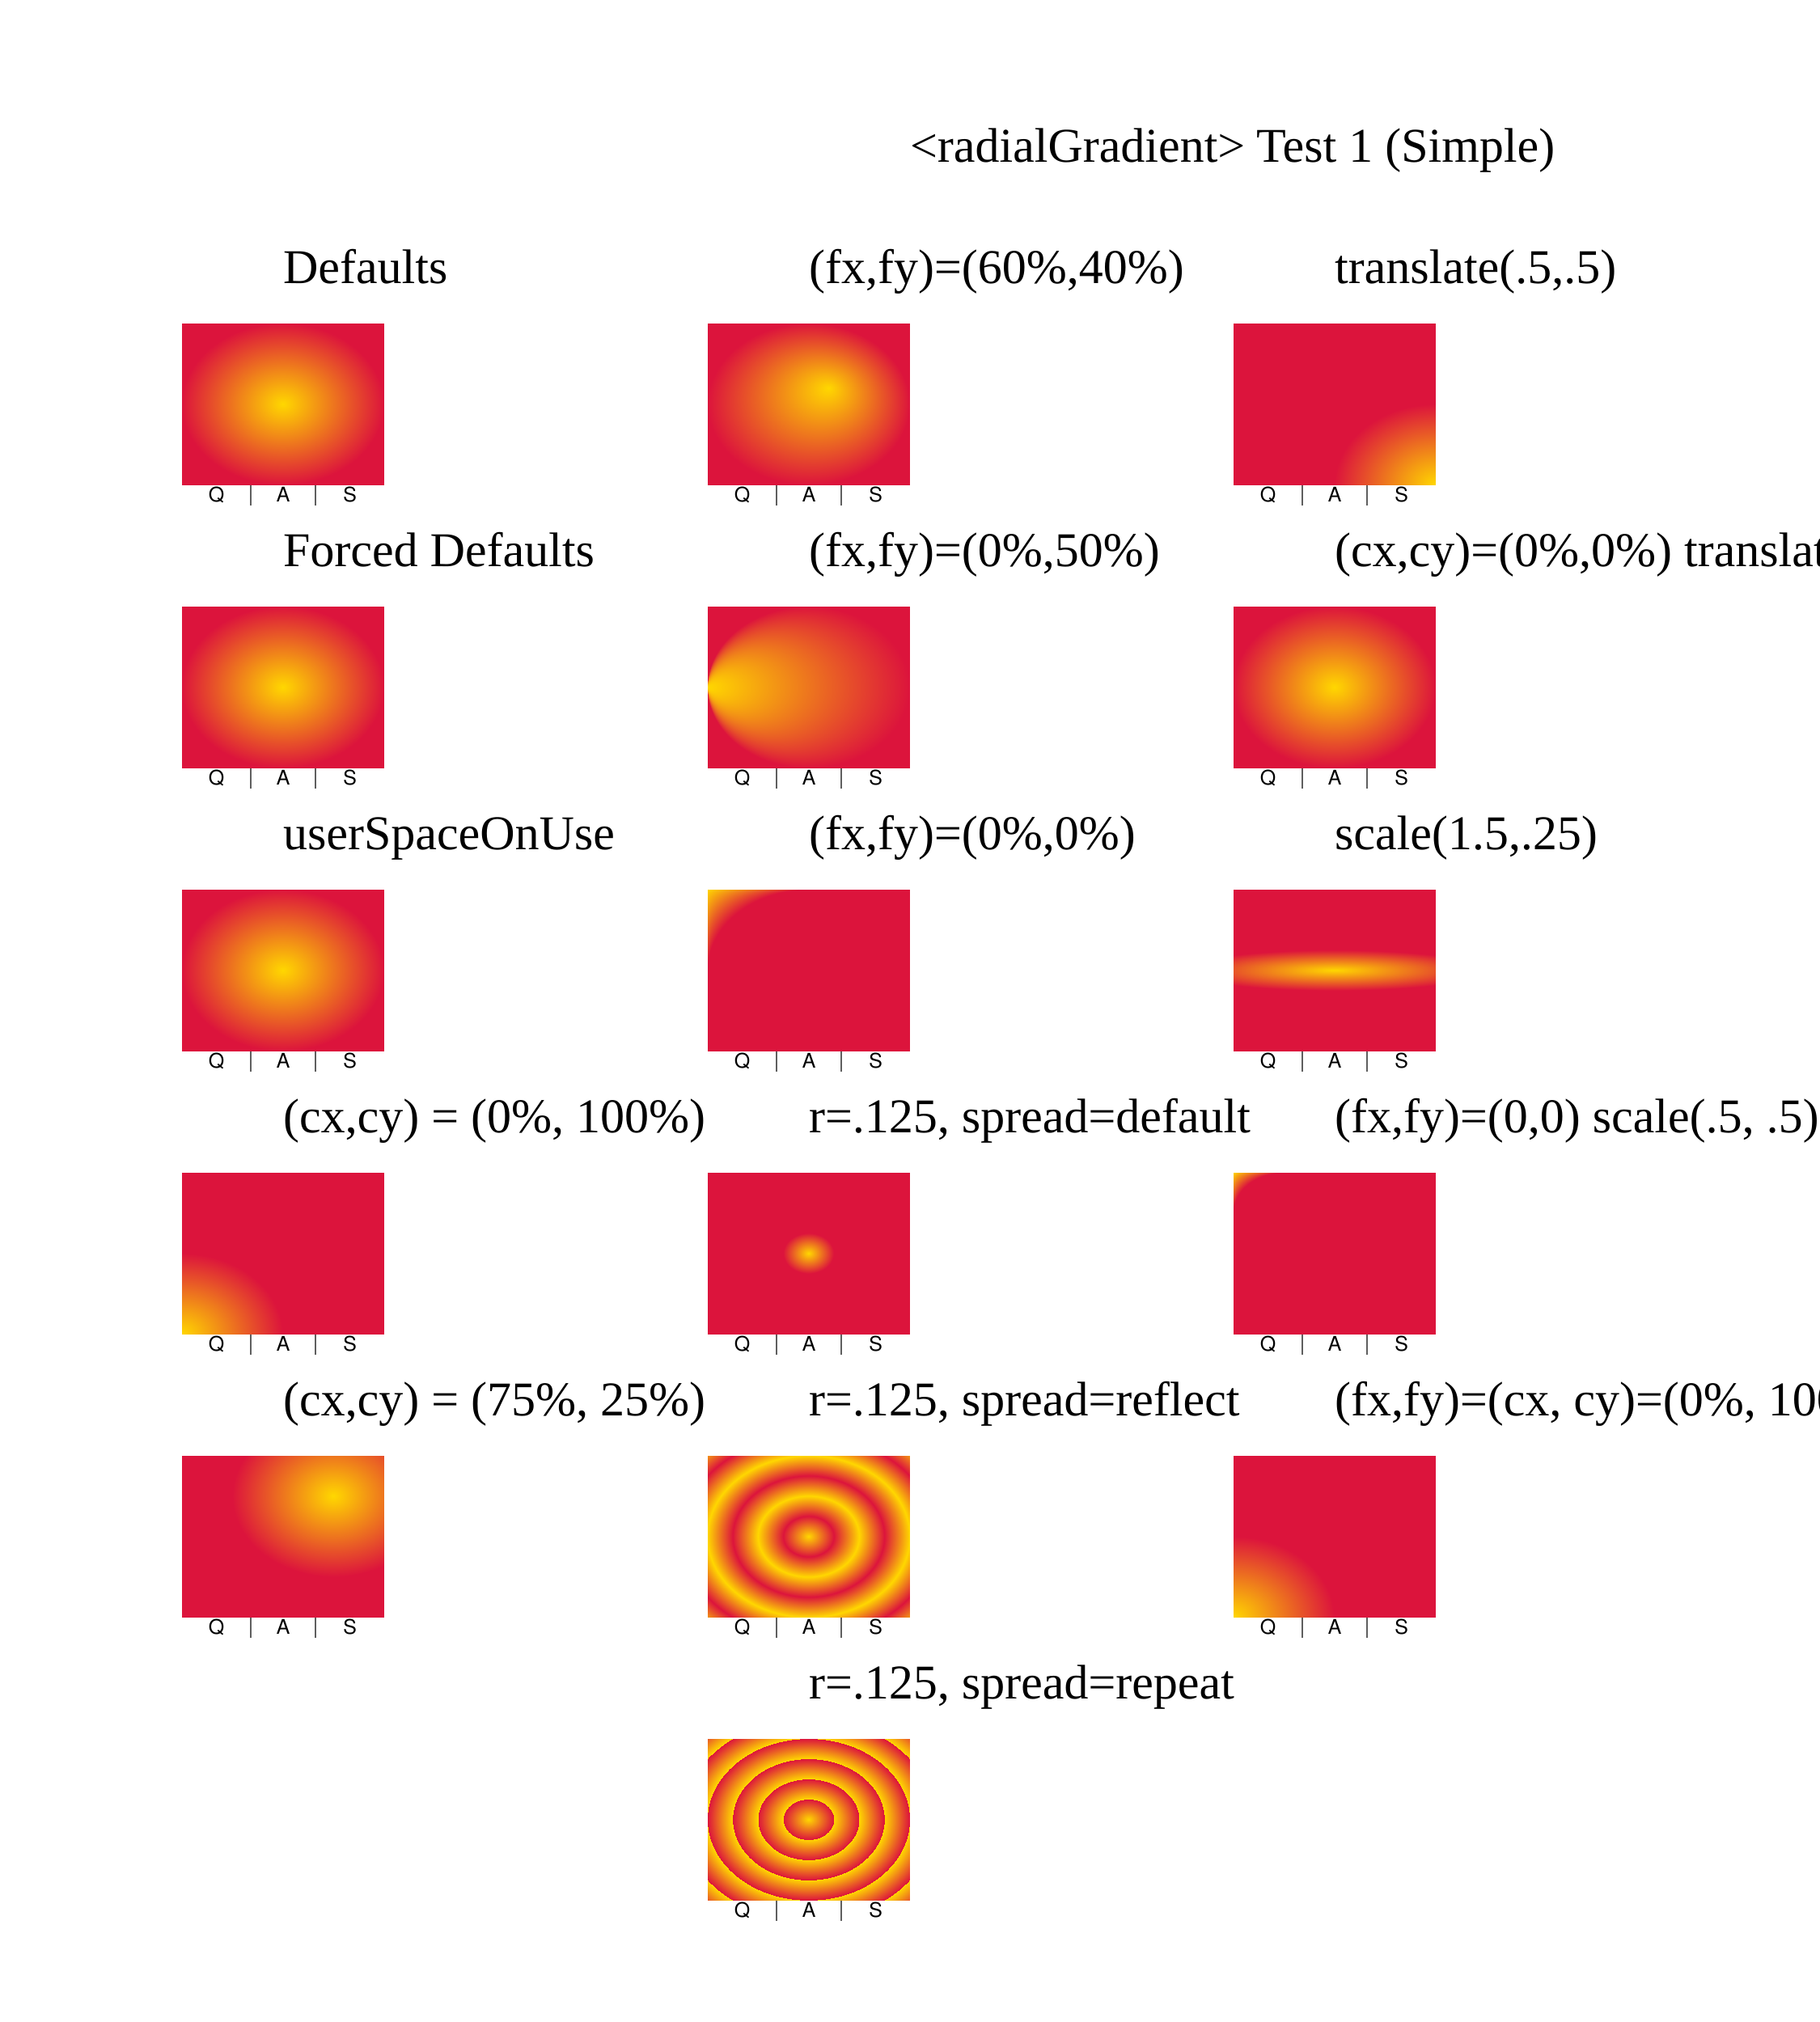
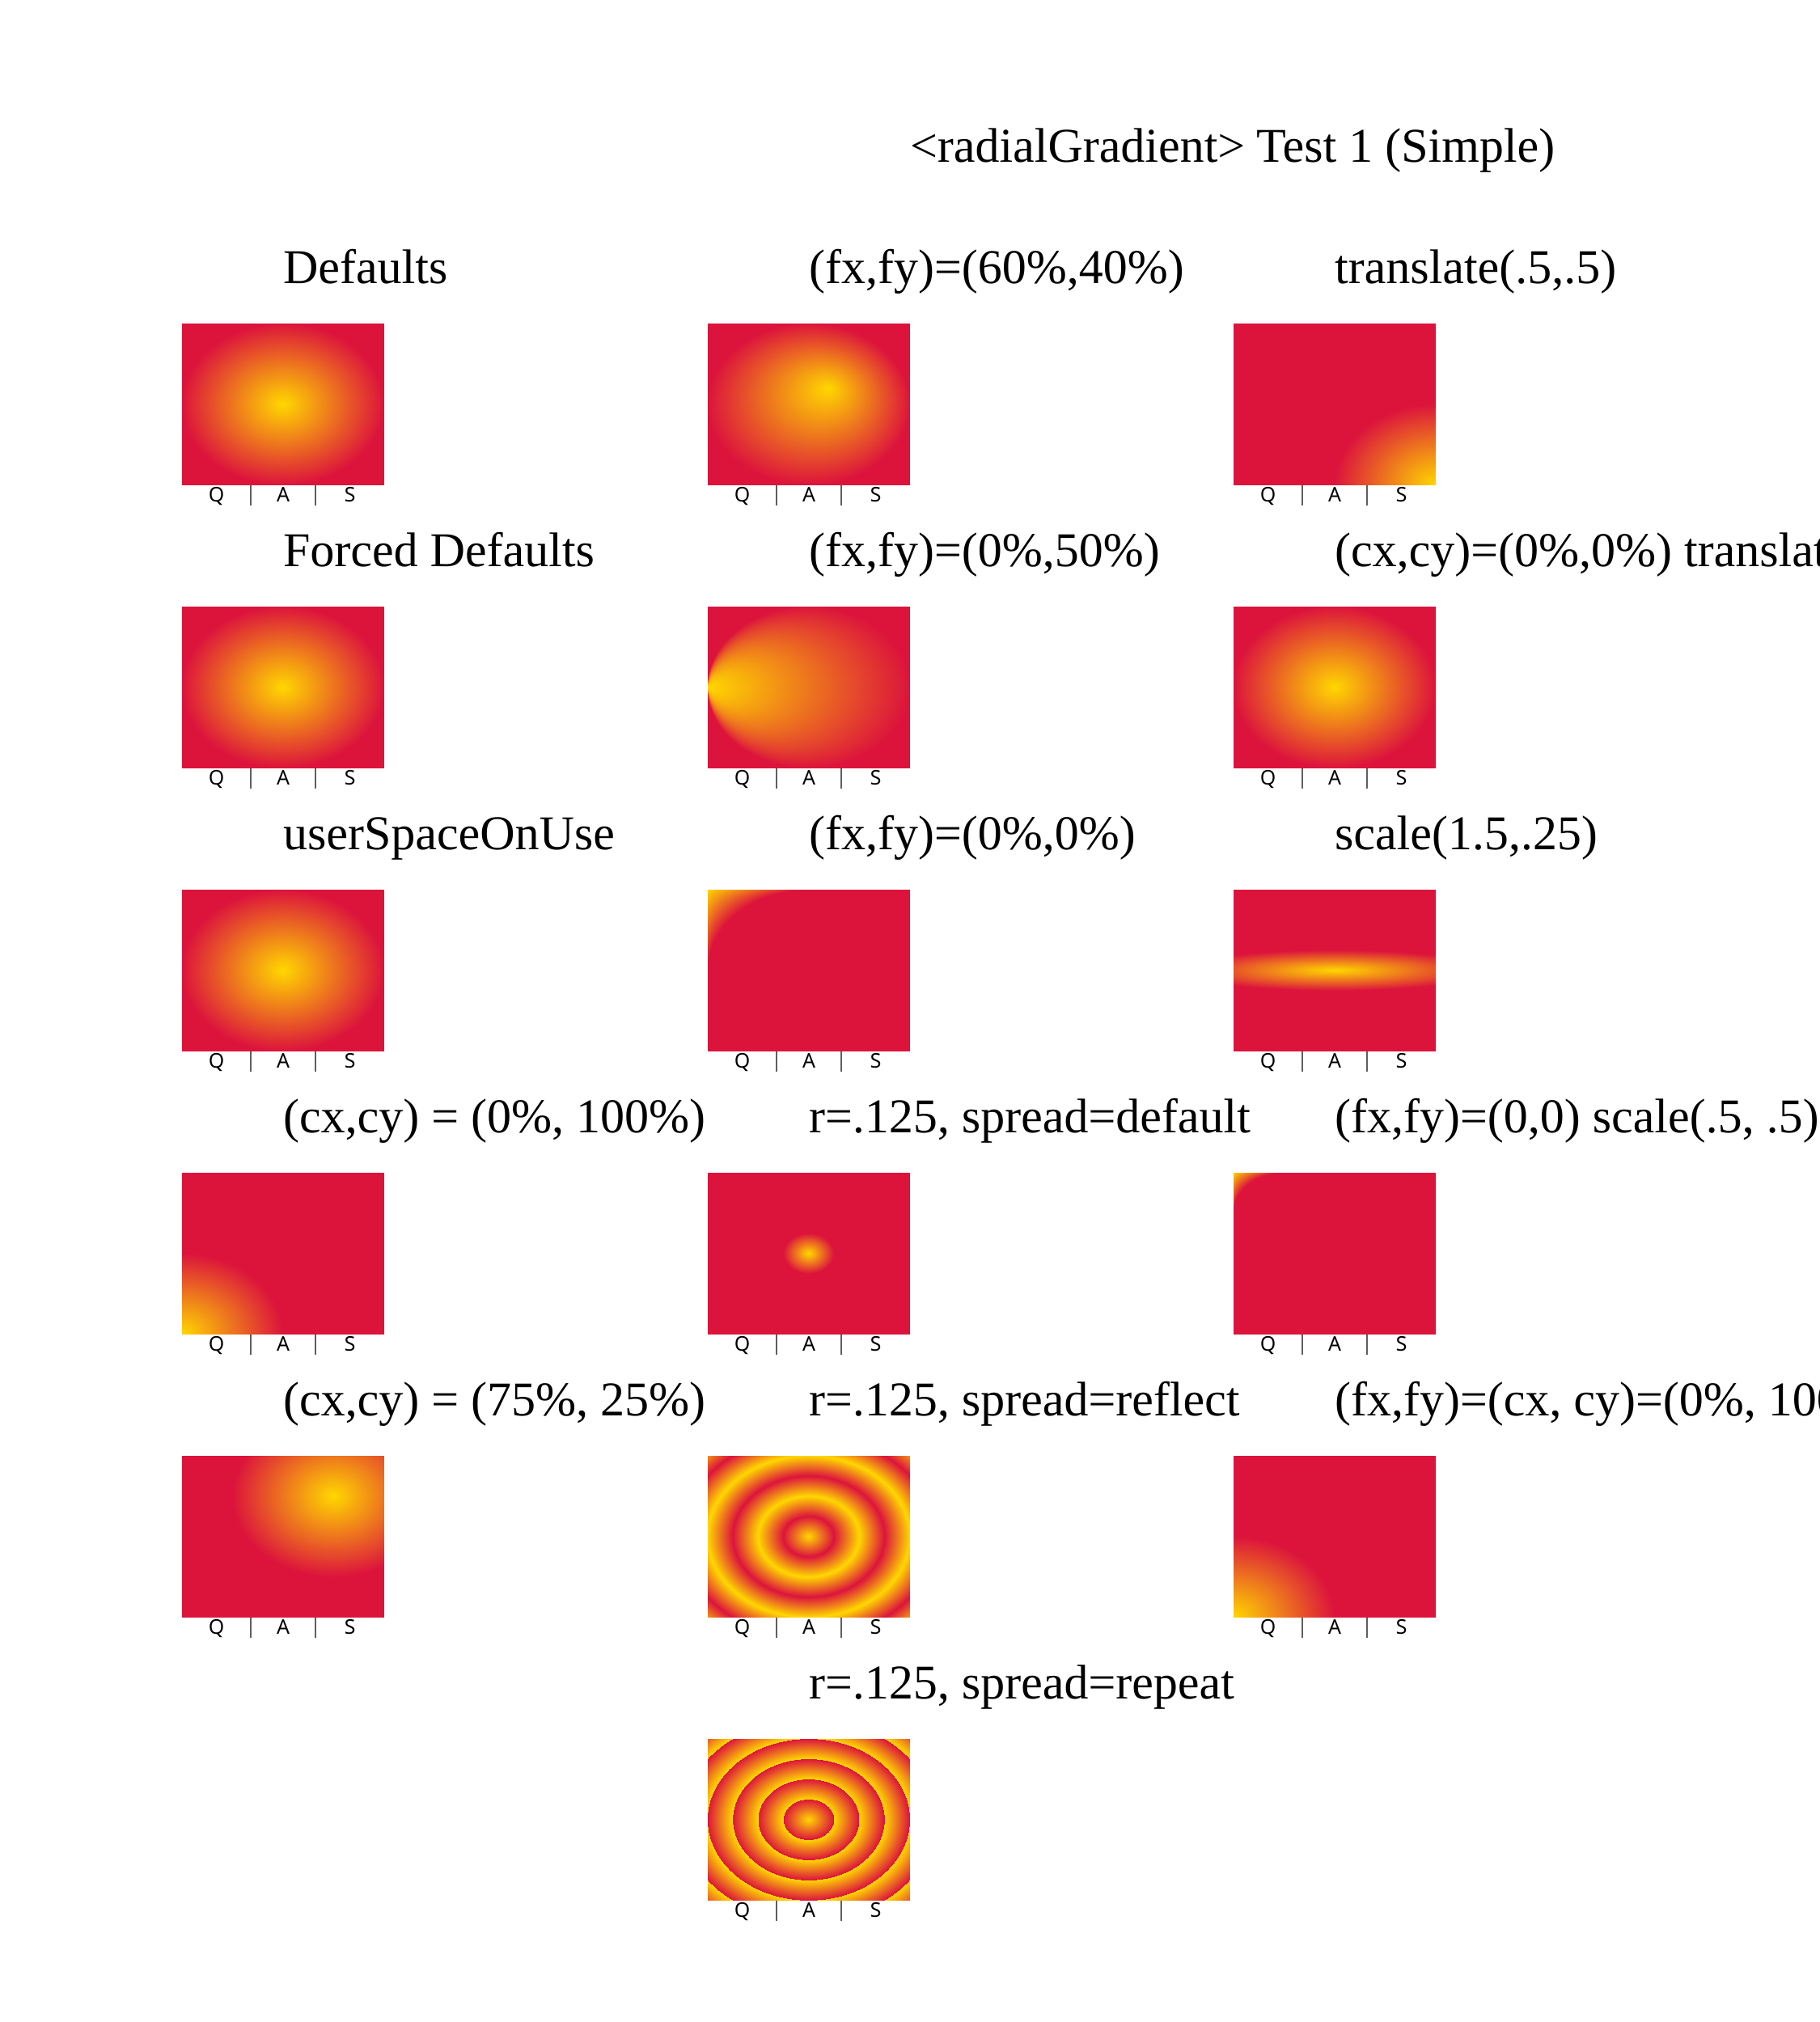
<svg xmlns="http://www.w3.org/2000/svg" xmlns:xlink="http://www.w3.org/1999/xlink" id="body" width="450" height="500" viewBox="0 0 450 500">
  <text class="title" x="50%" y="40">
        &lt;radialGradient&gt; Test 1 (Simple)
    </text>
  <style type="text/css">
        .speed   { clip-path:url(#speedClip); color-rendering:optimizeSpeed; }
        .default { clip-path:url(#defaultClip); color-rendering:auto; }
        .quality { clip-path:url(#qualityClip); 
                   color-rendering:optimizeQuality; }
-         .saqLabel {  font-family: Verdana, Helvetica; 
+         .saqLabel {  font-family: 'Sansation'; 
                     font-size: 5;
                     text-anchor: middle; 
                     fill:black; stroke:none;}
        .line { fill:none; stroke:black; stroke-width:0.25; } 
    </style>
  <defs>
    <g id="testShape">
      <rect x="-25" y="-20" width="50" height="40" class="quality" />
      <rect x="-25" y="-20" width="50" height="40" class="default" />
      <rect x="-25" y="-20" width="50" height="40" class="speed" />
      <text x="-16.5" y="24" class="saqLabel">Q</text>
      <line x1="-8" x2="-8" y1="20" y2="25" class="line" />
      <text x="0" y="24" class="saqLabel">A</text>
      <line x1="8" x2="8" y1="20" y2="25" class="line" />
      <text x="16.5" y="24" class="saqLabel">S</text>
    </g>
    <clipPath id="qualityClip">
      <rect x="-25" y="-20" width="17" height="40" />
    </clipPath>
    <clipPath id="defaultClip">
      <rect x="-8" y="-20" width="16" height="40" />
    </clipPath>
    <clipPath id="speedClip">
      <rect x="8" y="-20" width="17" height="40" />
    </clipPath>
    <radialGradient id="rgDefaults">
      <stop offset="0" stop-color="gold" />
      <stop offset="1" stop-color="crimson" />
    </radialGradient>
    <radialGradient id="rgSpecifiedDefaults" gradientUnits="objectBoundingBox" cx="50%" cy="50%" r="50%" fx="50%" fy="50%" spreadMethod="pad" xlink:href="#rgDefaults" />
    <radialGradient id="rgUserSpaceOnUse" cx="0" cy="0" r="22.638" fx="0" fy="0" xlink:href="#rdDefaults" />
    <radialGradient id="rgCxCyA" xlink:href="#rgDefaults" cx="0%" cy="100%">
        </radialGradient>
    <radialGradient id="rgCxCyB" xlink:href="#rgDefaults" cx="75%" cy="25%">
        </radialGradient>
    <radialGradient id="rgFxFyA" xlink:href="#rgCxCyA" fx="0%" fy="100%">
        </radialGradient>
    <radialGradient id="rgFxFyB" xlink:href="#rgDefaults" fx="60%" fy="40%">
        </radialGradient>
    <radialGradient id="rgFxFyC" xlink:href="#rgDefaults" fx="0%" fy="50%">
        </radialGradient>
    <radialGradient id="rgFxFyD" xlink:href="#rgDefaults" fx="0%" fy="0%">
        </radialGradient>
    <radialGradient id="rgSpreadA" xlink:href="#rgDefaults" r=".125">
        </radialGradient>
    <radialGradient id="rgSpreadB" xlink:href="#rgDefaults" r=".125" spreadMethod="reflect">
        </radialGradient>
    <radialGradient id="rgSpreadC" xlink:href="#rgDefaults" r=".125" spreadMethod="repeat">
        </radialGradient>
    <radialGradient id="rgTxfA" xlink:href="#rgDefaults" gradientTransform="translate(.5, .5)" />
    <radialGradient id="rgTxfB" xlink:href="#rgDefaults" cx="0%" cy="0%" gradientTransform="translate(.5, .5)" />
    <radialGradient id="rgTxfC" xlink:href="#rgDefaults" cx="0%" cy="0%" gradientTransform="translate(.5, .5) scale(1.5, .25)" />
    <radialGradient id="rgTxfD" xlink:href="#rgFxFyD" gradientTransform="scale(.5, .5)" />
  </defs>
  <g class="legend">
    <g transform="translate(70, 0)">
      <g transform="translate(0, 100)">
        <use xlink:href="#testShape" fill="url(#rgDefaults)" />
        <text y="-30">Defaults</text>
      </g>
      <g transform="translate(0, 170)">
        <use xlink:href="#testShape" fill="url(#rgSpecifiedDefaults)" />
        <text y="-30">Forced Defaults</text>
      </g>
      <g transform="translate(0, 240)">
        <use xlink:href="#testShape" fill="url(#rgSpecifiedDefaults)" />
        <text y="-30">userSpaceOnUse</text>
      </g>
      <g transform="translate(0, 310)">
        <use xlink:href="#testShape" fill="url(#rgCxCyA)" />
        <text y="-30">(cx,cy) = (0%, 100%)</text>
      </g>
      <g transform="translate(0, 380)">
        <use xlink:href="#testShape" fill="url(#rgCxCyB)" />
        <text y="-30">(cx,cy) = (75%, 25%)</text>
      </g>
    </g>
    <g transform="translate(200, 0)">
      <g transform="translate(0, 100)">
        <use xlink:href="#testShape" fill="url(#rgFxFyB)" />
        <text y="-30">(fx,fy)=(60%,40%)</text>
      </g>
      <g transform="translate(0, 170)">
        <use xlink:href="#testShape" fill="url(#rgFxFyC)" />
        <text y="-30">(fx,fy)=(0%,50%)</text>
      </g>
      <g transform="translate(0, 240)">
        <use xlink:href="#testShape" fill="url(#rgFxFyD)" />
        <text y="-30">(fx,fy)=(0%,0%)</text>
      </g>
      <g transform="translate(0, 310)">
        <use xlink:href="#testShape" fill="url(#rgSpreadA)" />
        <text y="-30">r=.125, spread=default</text>
      </g>
      <g transform="translate(0, 380)">
        <use xlink:href="#testShape" fill="url(#rgSpreadB)" />
        <text y="-30">r=.125, spread=reflect</text>
      </g>
      <g transform="translate(0, 450)">
        <use xlink:href="#testShape" fill="url(#rgSpreadC)" />
        <text y="-30">r=.125, spread=repeat</text>
      </g>
    </g>
    <g transform="translate(330, 0)">
      <g transform="translate(0, 100)">
        <use xlink:href="#testShape" fill="url(#rgTxfA)" />
        <text y="-30">translate(.5,.5)</text>
      </g>
      <g transform="translate(0, 170)">
        <use xlink:href="#testShape" fill="url(#rgTxfB)" />
        <text y="-30">(cx,cy)=(0%,0%) translate(.5,.5)</text>
      </g>
      <g transform="translate(0, 240)">
        <use xlink:href="#testShape" fill="url(#rgTxfC)" />
        <text y="-30">scale(1.5,.25)</text>
      </g>
      <g transform="translate(0, 310)">
        <use xlink:href="#testShape" fill="url(#rgTxfD)" />
        <text y="-30">(fx,fy)=(0,0) scale(.5, .5)</text>
      </g>
      <g transform="translate(0, 380)">
        <use xlink:href="#testShape" fill="url(#rgFxFyA)" />
        <text y="-30">(fx,fy)=(cx, cy)=(0%, 100%)</text>
      </g>
    </g>
  </g>
</svg>
